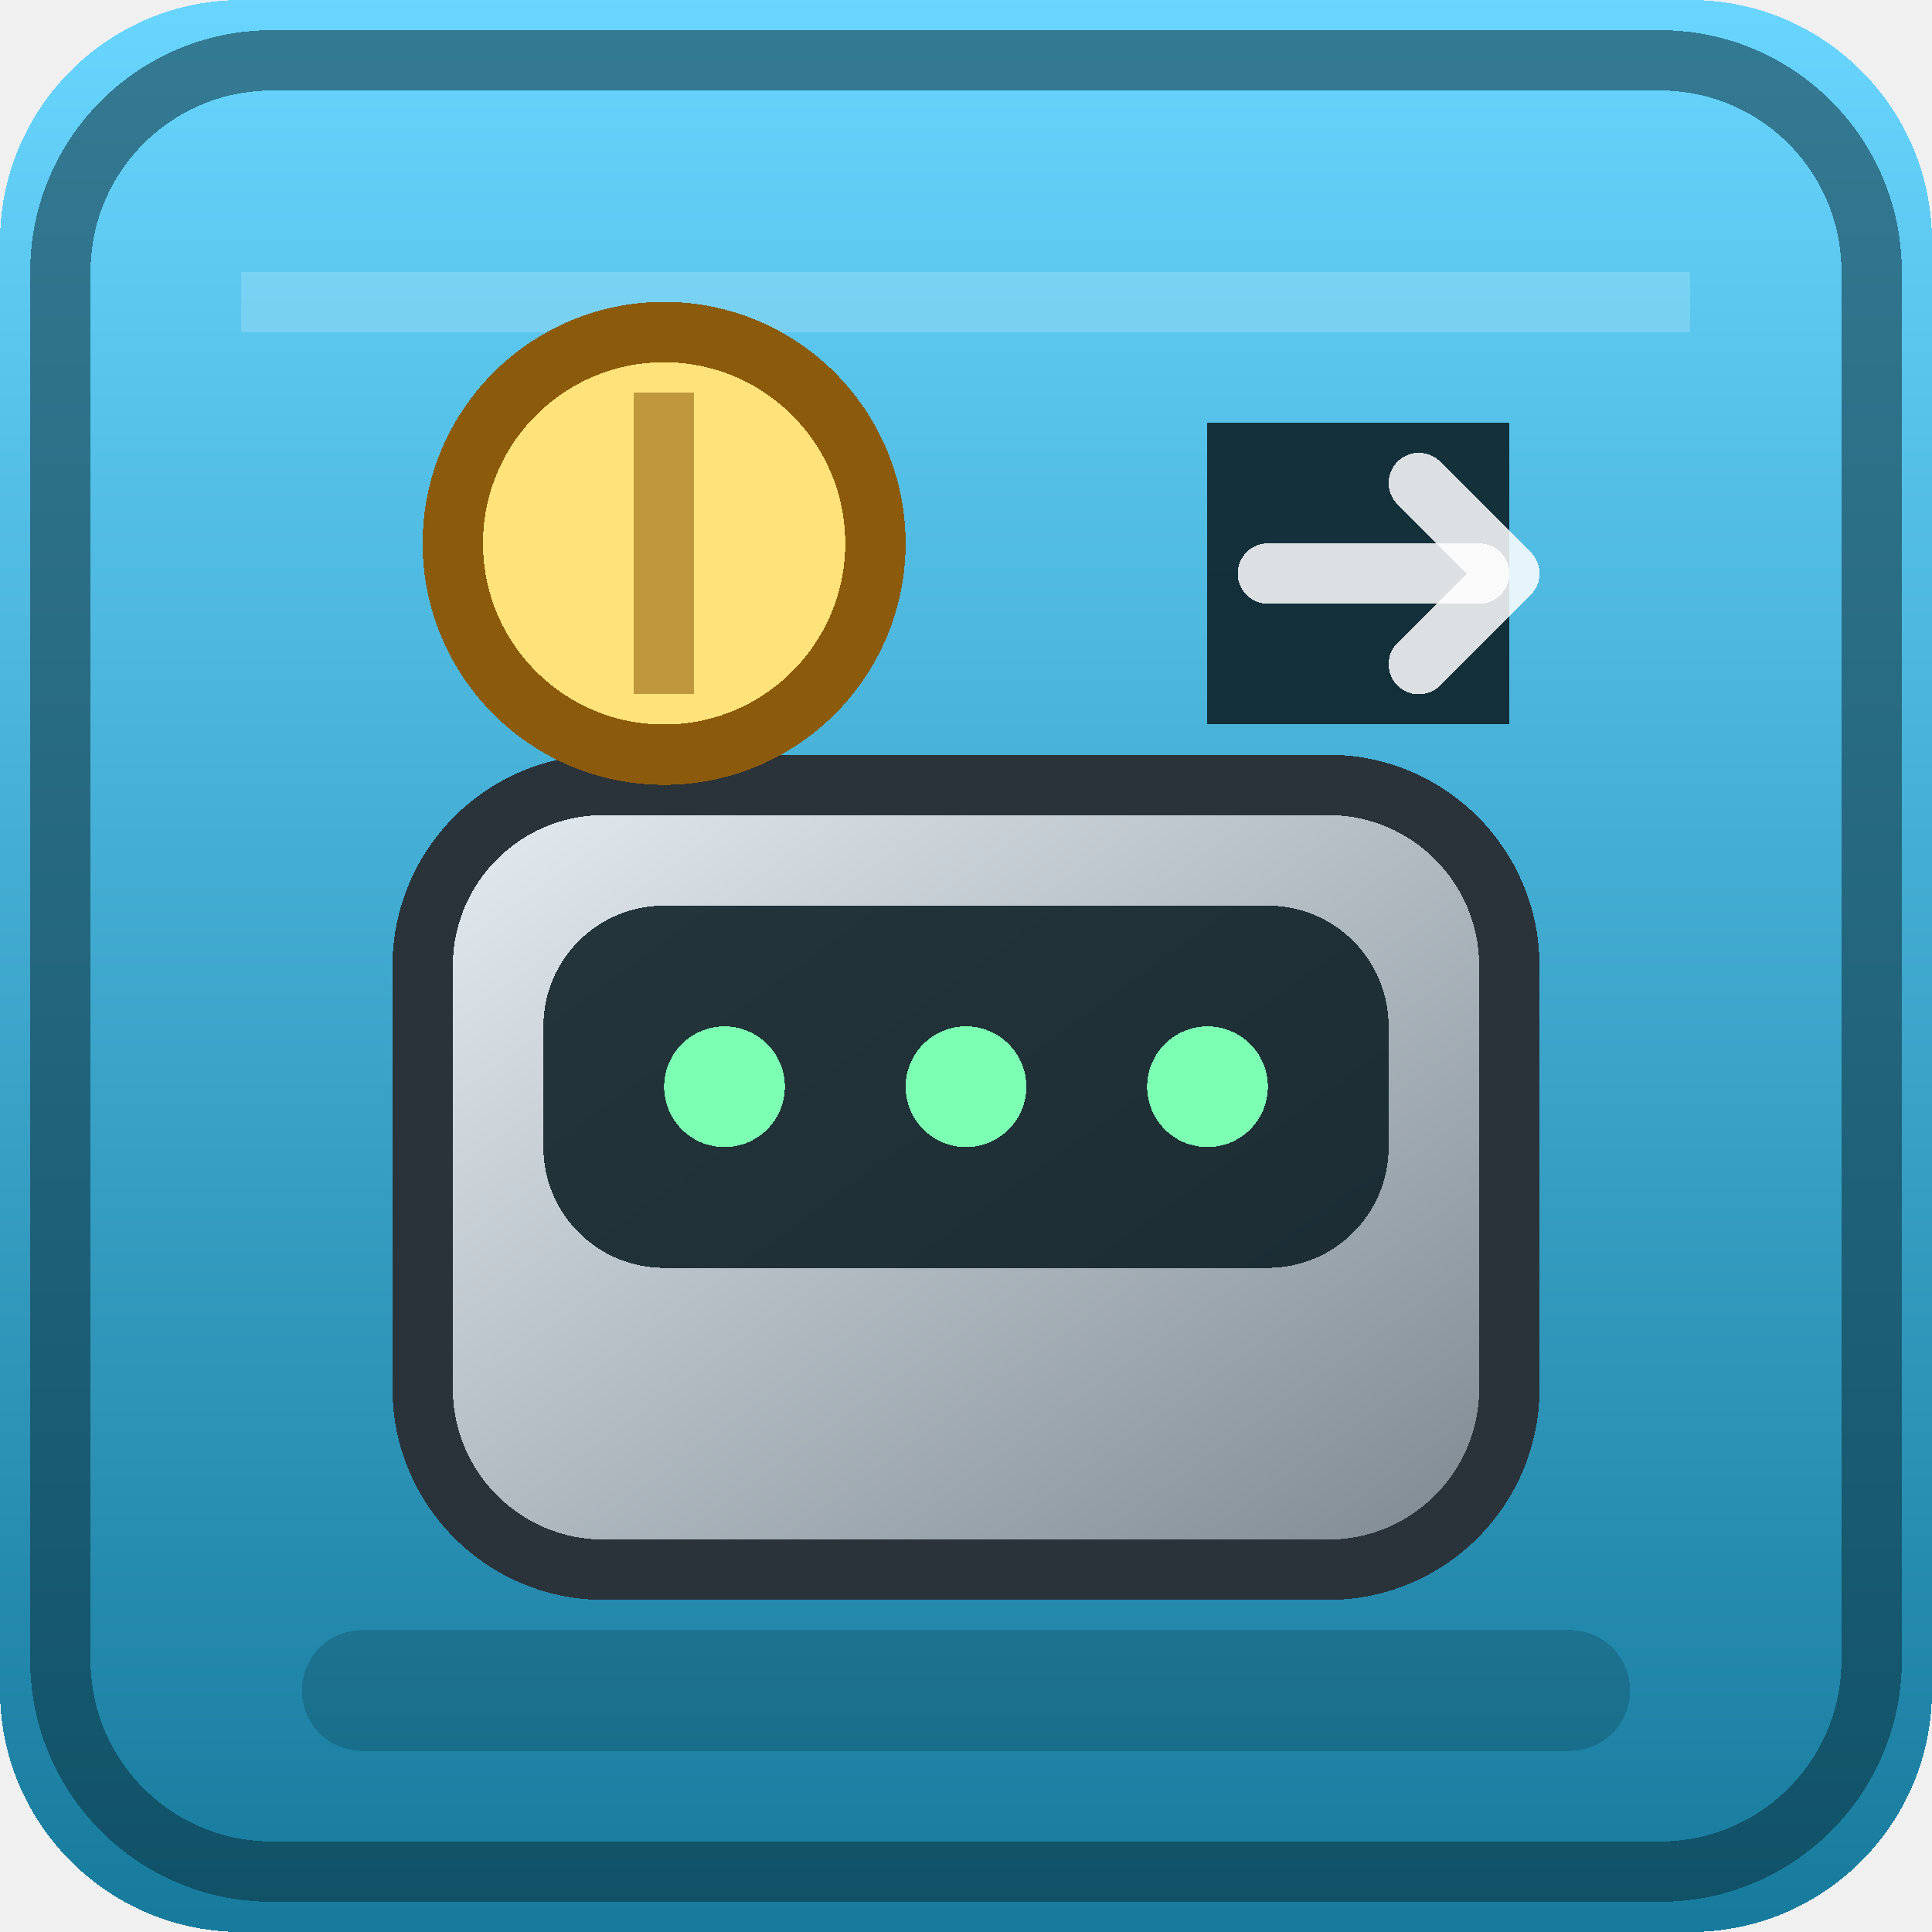
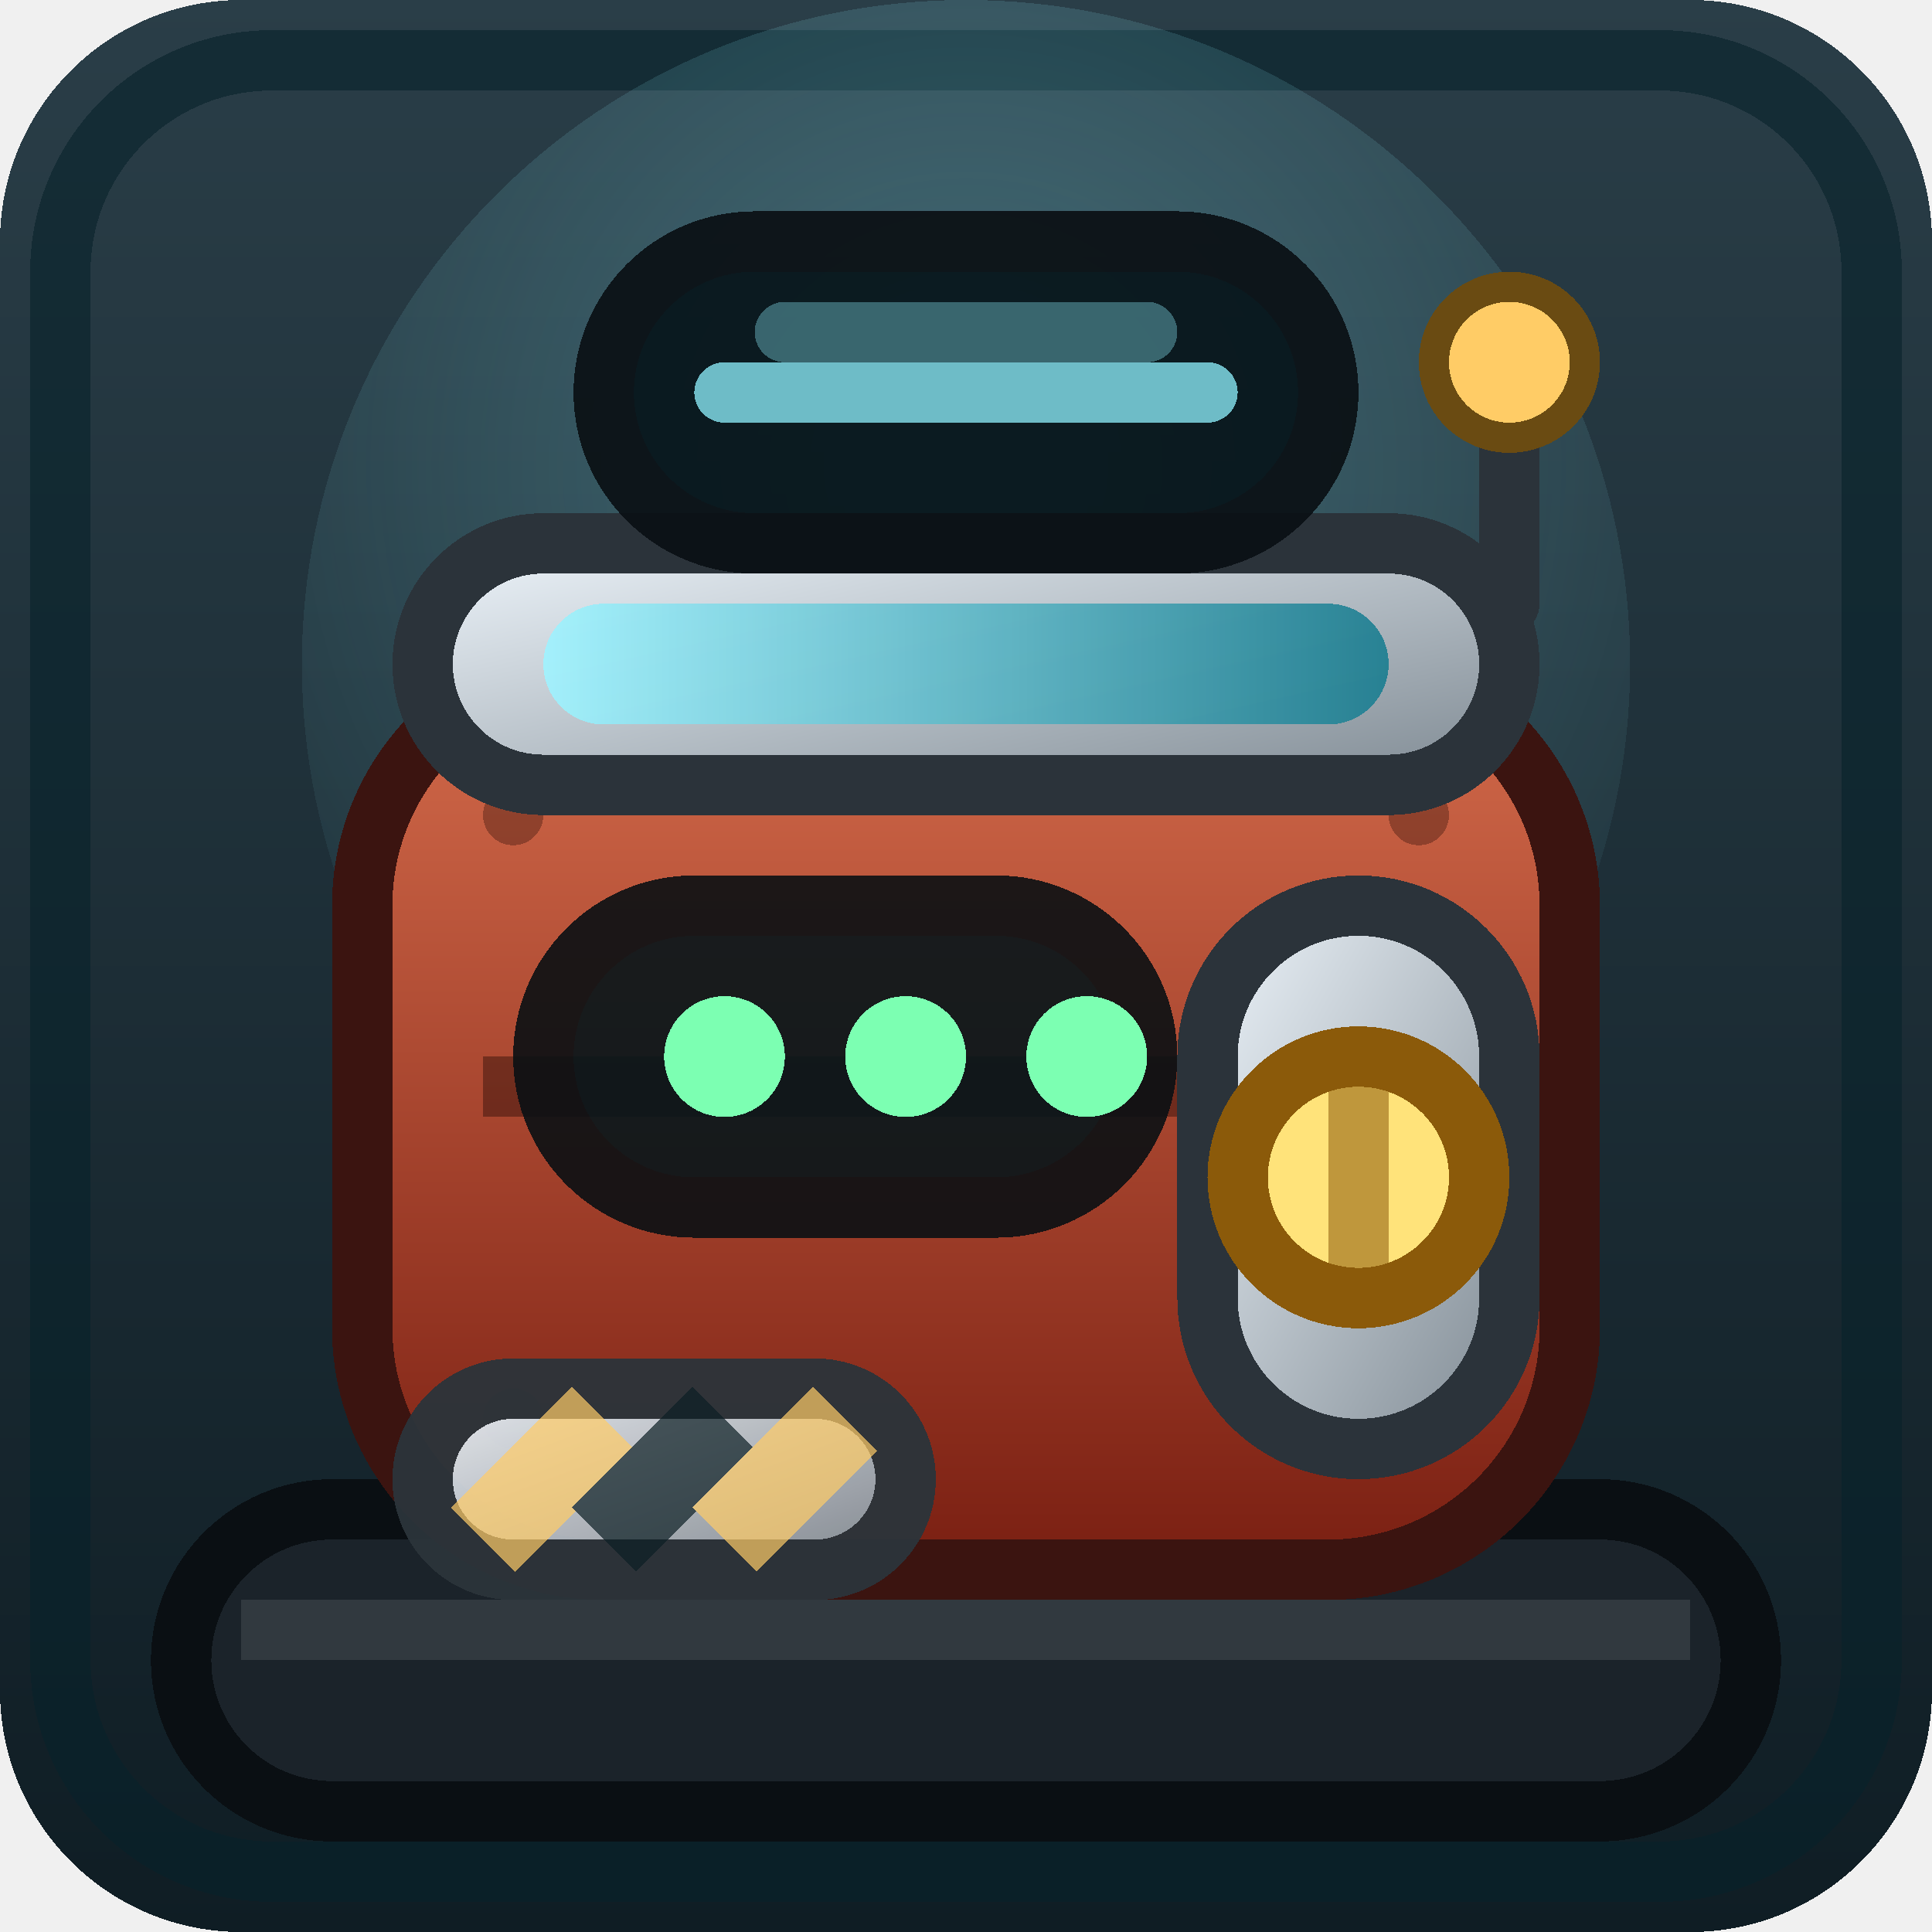
<svg xmlns="http://www.w3.org/2000/svg" viewBox="0 0 64 64" shape-rendering="crispEdges">
  <defs>
-     <linearGradient id="bg" x1="0" y1="0" x2="0" y2="1">
-       <stop offset="0" stop-color="#69d6ff" />
-       <stop offset="1" stop-color="#167a9c" />
+     <linearGradient id="sky" x1="0" y1="0" x2="0" y2="1">
+       <stop offset="0" stop-color="#2a3e48" />
+       <stop offset="1" stop-color="#0f1d24" />
+     </linearGradient>
+     <linearGradient id="hull" x1="0" y1="0" x2="0" y2="1">
+       <stop offset="0" stop-color="#d46b4b" />
+       <stop offset="1" stop-color="#7a1f12" />
    </linearGradient>
    <linearGradient id="metal" x1="0" y1="0" x2="1" y2="1">
-       <stop offset="0" stop-color="#e7eef3" />
-       <stop offset="1" stop-color="#7c8790" />
+       <stop offset="0" stop-color="#eef5fb" />
+       <stop offset="1" stop-color="#7f8a93" />
    </linearGradient>
+     <linearGradient id="accent" x1="0" y1="0" x2="1" y2="0">
+       <stop offset="0" stop-color="#9ff3ff" />
+       <stop offset="1" stop-color="#1b7d90" />
+     </linearGradient>
+     <radialGradient id="glow" cx="50%" cy="35%" r="70%">
+       <stop offset="0" stop-color="#8ff2ff" stop-opacity="0.28" />
+       <stop offset="1" stop-color="#8ff2ff" stop-opacity="0" />
+     </radialGradient>
  </defs>
-   <rect width="64" height="64" rx="8" fill="url(#bg)" />
-   <rect x="2" y="2" width="60" height="60" rx="7" fill="none" stroke="#0b2f3b" stroke-width="2" opacity="0.55" />
-   <path d="M8 10h48" stroke="#ffffff" stroke-width="2" opacity="0.18" />
-   <rect x="14" y="26" width="36" height="26" rx="6" fill="url(#metal)" stroke="#2b333a" stroke-width="2" />
-   <rect x="18" y="30" width="28" height="12" rx="4" fill="#0b1e24" opacity="0.88" />
-   <circle cx="24" cy="36" r="2" fill="#7cffb2" />
-   <circle cx="32" cy="36" r="2" fill="#7cffb2" />
-   <circle cx="40" cy="36" r="2" fill="#7cffb2" />
-   <circle cx="22" cy="18" r="7" fill="#ffe37a" stroke="#8b5a0a" stroke-width="2" />
-   <path d="M22 13v10" stroke="#8b5a0a" stroke-width="2" opacity="0.55" />
-   <path d="M40 14h10v10H40z" fill="#0b1e24" opacity="0.88" rx="3" />
-   <path d="M42 19h7" stroke="#ffffff" stroke-width="2" stroke-linecap="round" opacity="0.85" />
-   <path d="M47 16l3 3-3 3" fill="none" stroke="#ffffff" stroke-width="2" stroke-linecap="round" stroke-linejoin="round" opacity="0.85" />
-   <path d="M12 56h40" stroke="#0b2f3b" stroke-width="4" opacity="0.25" stroke-linecap="round" />
+   <rect width="64" height="64" rx="8" fill="url(#sky)" />
+   <rect x="2" y="2" width="60" height="60" rx="7" fill="none" stroke="#06212a" stroke-width="2" opacity="0.6" />
+   <circle cx="32" cy="22" r="22" fill="url(#glow)" />
+   <rect x="6" y="50" width="52" height="10" rx="5" fill="#1b232a" stroke="#0a0f13" stroke-width="2" />
+   <path d="M8 54h48" stroke="#ffffff" stroke-width="2" opacity="0.10" />
+   <rect x="12" y="22" width="40" height="30" rx="8" fill="url(#hull)" stroke="#3b1410" stroke-width="2" />
+   <path d="M16 36h32" stroke="#2a0c07" stroke-width="2" opacity="0.45" />
+   <g fill="#2a0c07" opacity="0.35">
+     <rect x="16" y="26" width="2" height="2" rx="1" />
+     <rect x="46" y="26" width="2" height="2" rx="1" />
+     <rect x="16" y="46" width="2" height="2" rx="1" />
+     <rect x="46" y="46" width="2" height="2" rx="1" />
+   </g>
+   <rect x="14" y="18" width="36" height="8" rx="4" fill="url(#metal)" stroke="#2b333a" stroke-width="2" />
+   <rect x="18" y="20" width="28" height="4" rx="2" fill="url(#accent)" opacity="0.9" />
+   <rect x="20" y="8" width="24" height="10" rx="5" fill="#07151a" opacity="0.92" stroke="#0a0f13" stroke-width="2" />
+   <path d="M24 13h16" stroke="#8ff2ff" stroke-width="2" opacity="0.75" stroke-linecap="round" />
+   <path d="M26 11h12" stroke="#8ff2ff" stroke-width="2" opacity="0.35" stroke-linecap="round" />
+   <rect x="18" y="30" width="20" height="10" rx="5" fill="#07151a" opacity="0.9" stroke="#0a0f13" stroke-width="2" />
+   <circle cx="24" cy="35" r="2" fill="#7cffb2" />
+   <circle cx="30" cy="35" r="2" fill="#7cffb2" />
+   <circle cx="36" cy="35" r="2" fill="#7cffb2" />
+   <rect x="40" y="30" width="10" height="18" rx="5" fill="url(#metal)" stroke="#2b333a" stroke-width="2" />
+   <circle cx="45" cy="39" r="4" fill="#ffe37a" stroke="#8b5a0a" stroke-width="2" />
+   <path d="M45 36v6" stroke="#8b5a0a" stroke-width="2" opacity="0.55" />
+   <path d="M50 20v-7" stroke="#2b333a" stroke-width="2" stroke-linecap="round" />
+   <circle cx="50" cy="12" r="2.5" fill="#ffcc66" stroke="#6a4b12" stroke-width="1" />
+   <rect x="14" y="46" width="16" height="6" rx="3" fill="url(#metal)" stroke="#2b333a" stroke-width="2" opacity="0.95" />
+   <g opacity="0.7">
+     <path d="M16 51l4-4" stroke="#ffcc66" stroke-width="3" />
+     <path d="M20 51l4-4" stroke="#0b1e24" stroke-width="3" />
+     <path d="M24 51l4-4" stroke="#ffcc66" stroke-width="3" />
+   </g>
</svg>
